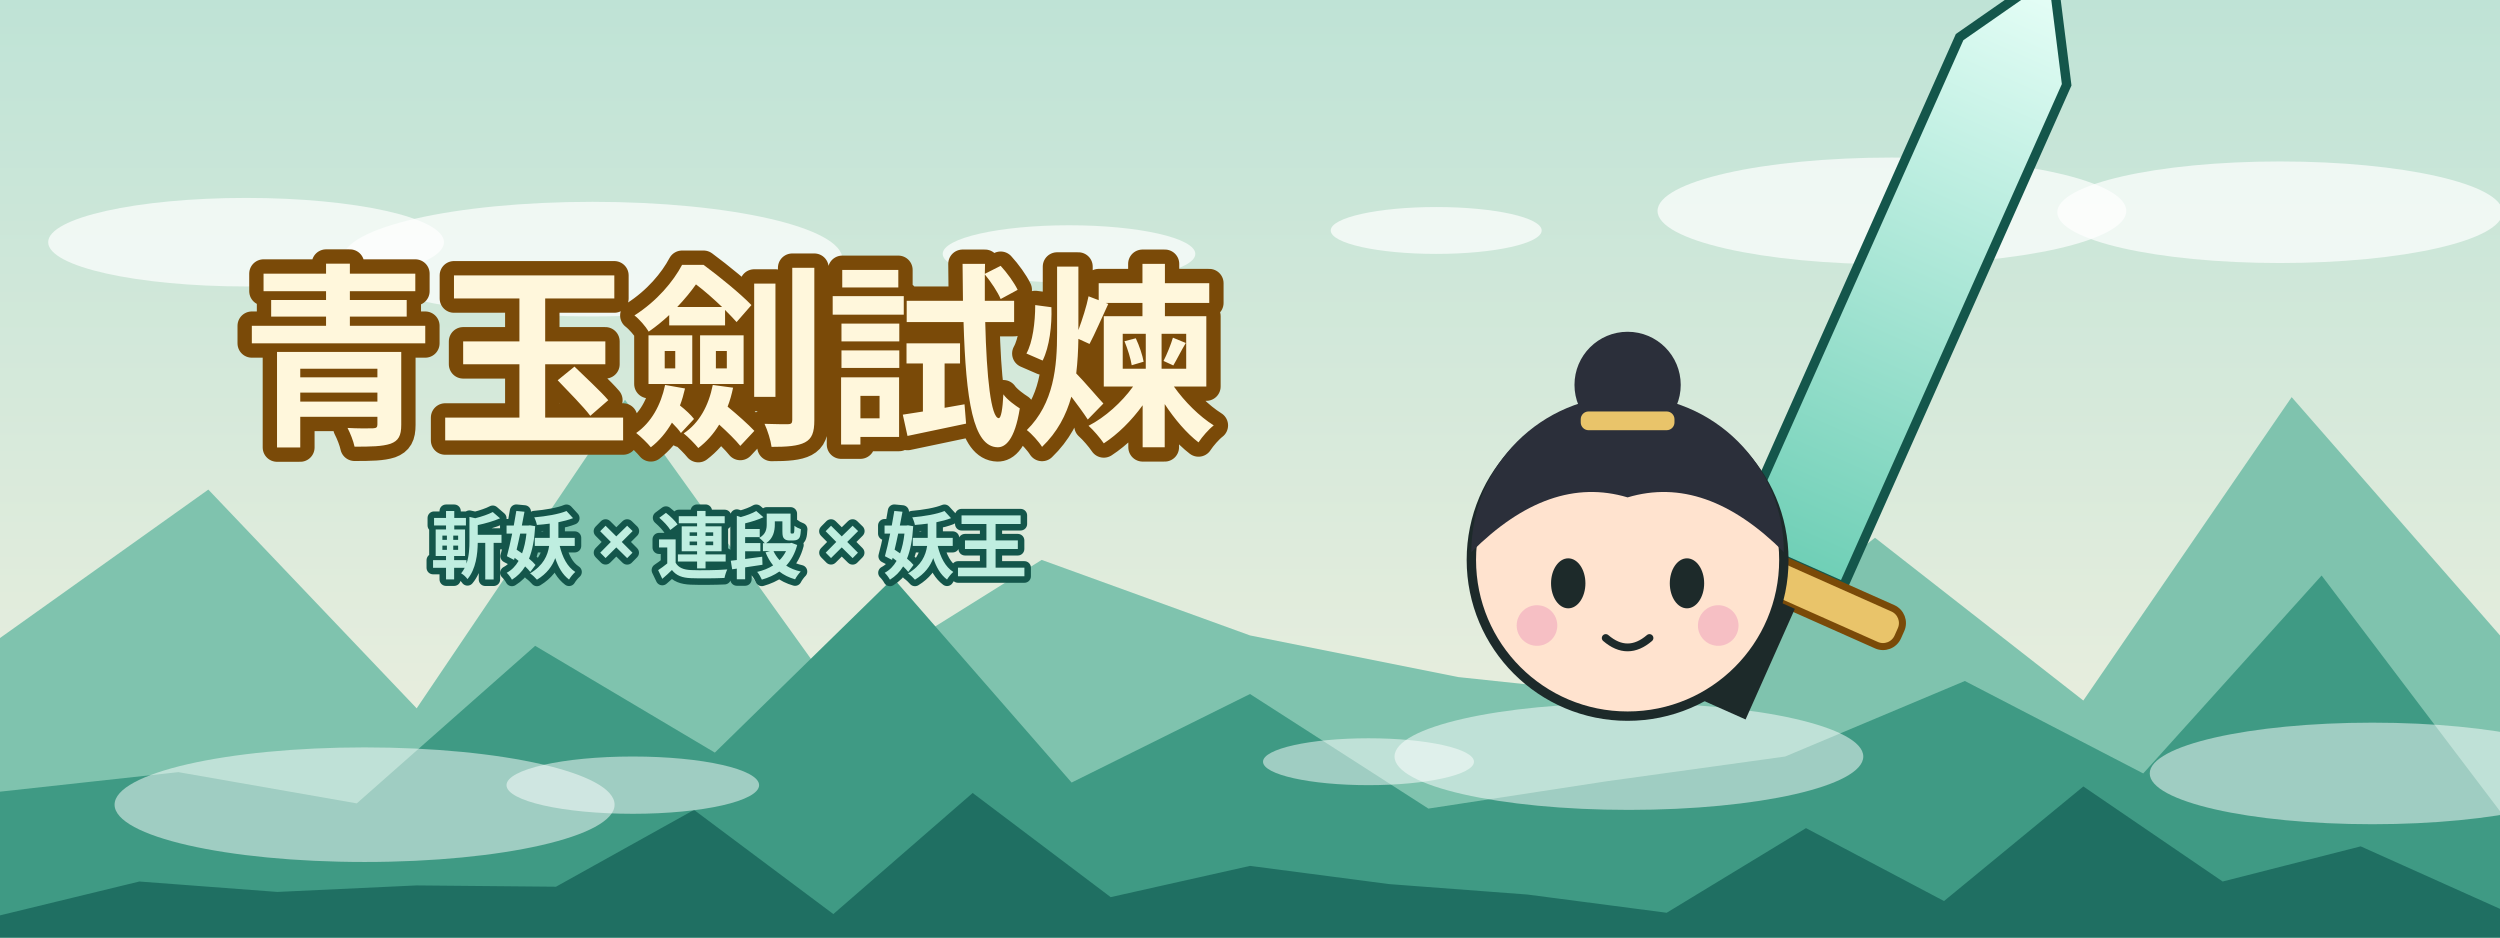
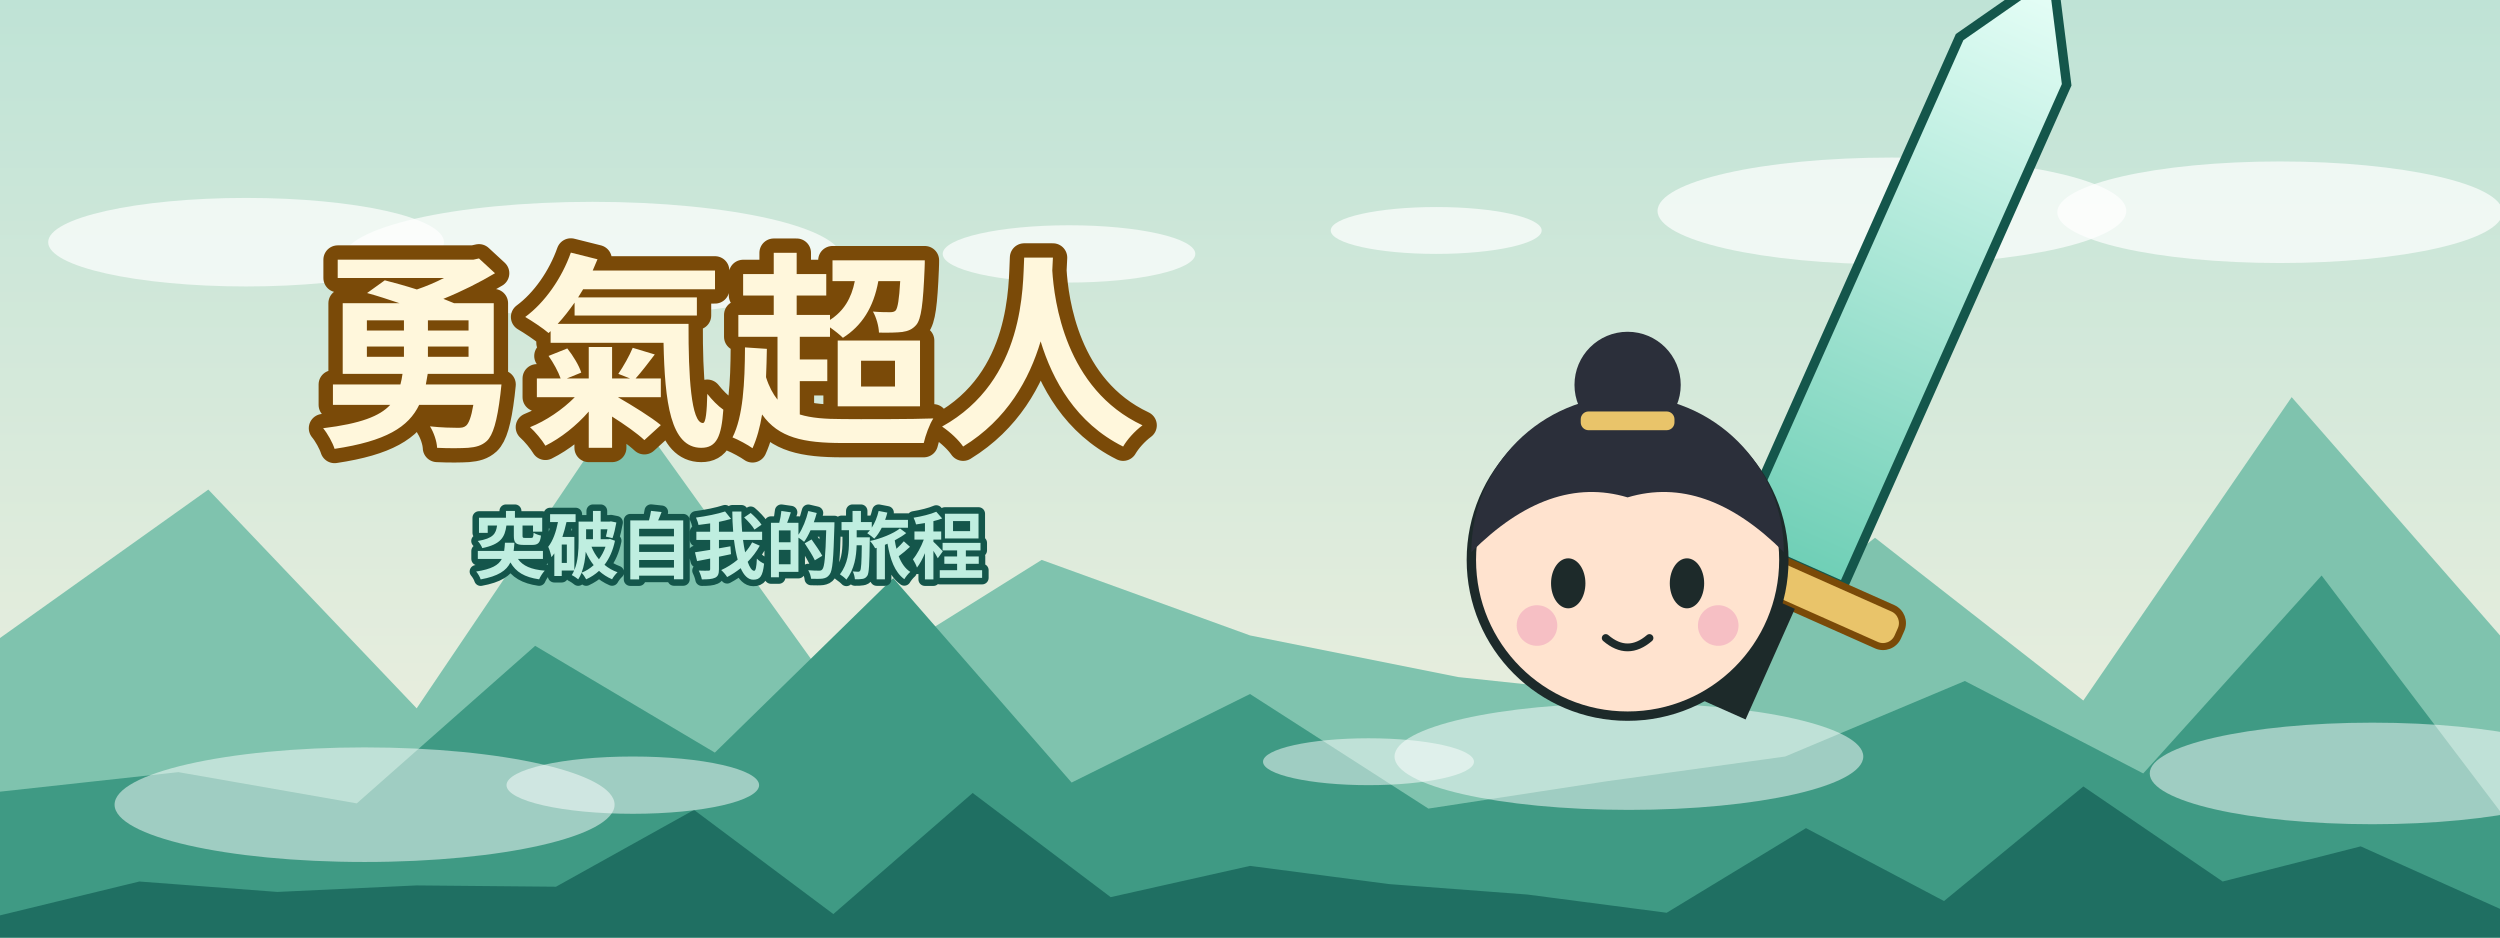
<svg xmlns="http://www.w3.org/2000/svg" viewBox="0 0 1920 720" width="1920" height="720">
  <defs>
    <radialGradient id="gJade" cx="40%" cy="32%" r="75%">
      <stop offset="0" stop-color="#3fd0a9" />
      <stop offset="1" stop-color="#14564b" />
    </radialGradient>
    <radialGradient id="gRed" cx="40%" cy="32%" r="75%">
      <stop offset="0" stop-color="#ff9a7a" />
      <stop offset="1" stop-color="#a3271f" />
    </radialGradient>
    <radialGradient id="gBlue" cx="40%" cy="32%" r="75%">
      <stop offset="0" stop-color="#9fd4ff" />
      <stop offset="1" stop-color="#1f5fa3" />
    </radialGradient>
    <radialGradient id="gGold" cx="40%" cy="32%" r="75%">
      <stop offset="0" stop-color="#ffe08a" />
      <stop offset="1" stop-color="#b06a00" />
    </radialGradient>
    <radialGradient id="gDark" cx="40%" cy="32%" r="75%">
      <stop offset="0" stop-color="#2c4a45" />
      <stop offset="1" stop-color="#0d1b1a" />
    </radialGradient>
    <radialGradient id="gPurple" cx="40%" cy="32%" r="75%">
      <stop offset="0" stop-color="#c9a2ff" />
      <stop offset="1" stop-color="#4a2a8a" />
    </radialGradient>
    <linearGradient id="lGold" x1="0" y1="0" x2="0" y2="1">
      <stop offset="0" stop-color="#fff3c4" />
      <stop offset="1" stop-color="#e9c46a" />
    </linearGradient>
    <linearGradient id="lJade" x1="0" y1="0" x2="0" y2="1">
      <stop offset="0" stop-color="#1f6f62" />
      <stop offset="1" stop-color="#103a34" />
    </linearGradient>
    <linearGradient id="lBlade" x1="0" y1="0" x2="0" y2="1">
      <stop offset="0" stop-color="#e8fff8" />
      <stop offset="1" stop-color="#6fcfb6" />
    </linearGradient>
    <linearGradient id="lSky" x1="0" y1="0" x2="0" y2="1">
      <stop offset="0" stop-color="#bfe3d6" />
      <stop offset="1" stop-color="#f4f1e0" />
    </linearGradient>
  </defs>
  <rect width="1920" height="720" fill="url(#lSky)" />
  <ellipse cx="189" cy="186" rx="152" ry="34" fill="#fff" opacity="0.7" />
  <ellipse cx="455" cy="199" rx="192" ry="44" fill="#fff" opacity="0.7" />
  <ellipse cx="821" cy="195" rx="97" ry="22" fill="#fff" opacity="0.7" />
  <ellipse cx="1103" cy="177" rx="81" ry="18" fill="#fff" opacity="0.7" />
  <ellipse cx="1453" cy="162" rx="180" ry="41" fill="#fff" opacity="0.7" />
  <ellipse cx="1751" cy="163" rx="171" ry="39" fill="#fff" opacity="0.7" />
  <polygon points="0,720 0,490 160,376 320,544 480,307 640,530 800,430 960,488 1120,520 1280,537 1440,413 1600,538 1760,305 1920,488 1920,720" fill="#7fc3ae" />
  <polygon points="0,720 0,608 137,593 274,617 411,496 549,578 686,444 823,601 960,533 1097,621 1234,600 1371,581 1509,523 1646,594 1783,442 1920,623 1920,720" fill="#3f9a84" />
  <polygon points="0,720 0,703 107,677 213,685 320,680 427,681 533,622 640,702 747,609 853,689 960,665 1067,679 1173,687 1280,701 1387,636 1493,692 1600,604 1707,677 1813,650 1920,698 1920,720" fill="#1f6f62" />
  <ellipse cx="280" cy="618" rx="192" ry="44" fill="#fff" opacity="0.5" />
  <ellipse cx="486" cy="603" rx="97" ry="22" fill="#fff" opacity="0.5" />
  <ellipse cx="1051" cy="585" rx="81" ry="18" fill="#fff" opacity="0.5" />
  <ellipse cx="1251" cy="581" rx="180" ry="41" fill="#fff" opacity="0.5" />
  <ellipse cx="1822" cy="594" rx="171" ry="39" fill="#fff" opacity="0.5" />
  <g transform="translate(1420,330) rotate(24)">
    <polygon points="0,-384.4 45.0,-310.0 45.0,111.6 -45.0,111.6 -45.0,-310.0" fill="url(#lBlade)" stroke="#14564b" stroke-width="7.2" />
    <rect x="-99" y="111.6" width="198" height="31.0" rx="12.4" fill="#e9c46a" stroke="#7a4a08" stroke-width="5.4" />
    <rect x="-18.0" y="142.6" width="36.0" height="93.0" fill="#1d2a2a" />
  </g>
  <circle cx="1250" cy="430" r="120" fill="#ffe3cf" stroke="#1d2a2a" stroke-width="7.2" />
  <path d="M1130,424.0 A120,120 0 0 1 1370,424.0 Q1310.0,364.0 1250,382.0 Q1190.0,364.0 1130,424.0Z" fill="#2b2f3a" />
  <circle cx="1250" cy="295.6" r="40.8" fill="#2b2f3a" />
  <rect x="1214.0" y="316.0" width="72.0" height="14.4" rx="6.0" fill="#e9c46a" />
  <ellipse cx="1204.4" cy="448.0" rx="13.2" ry="19.2" fill="#1d2a2a" />
  <ellipse cx="1295.6" cy="448.0" rx="13.2" ry="19.2" fill="#1d2a2a" />
  <circle cx="1180.4" cy="480.4" r="15.6" fill="#f4b6c2" opacity=".8" />
  <circle cx="1319.6" cy="480.4" r="15.6" fill="#f4b6c2" opacity=".8" />
  <path d="M1233.2,490.0 Q1250,504.4 1266.8,490.0" fill="none" stroke="#1d2a2a" stroke-width="6.0" stroke-linecap="round" />
-   <text x="560" y="330" font-size="150" font-weight="900" text-anchor="middle" font-family="'Noto Sans TC','PingFang TC','Microsoft JhengHei',sans-serif" fill="#fff7dc" stroke="#7a4a08" stroke-width="22" paint-order="stroke" stroke-linejoin="round">青玉劍試煉</text>
-   <text x="560" y="440" font-size="56" font-weight="900" text-anchor="middle" font-family="'Noto Sans TC','PingFang TC','Microsoft JhengHei',sans-serif" fill="#bfeee0" stroke="#14564b" stroke-width="10" paint-order="stroke" stroke-linejoin="round">斬妖 × 連段 × 妖王</text>
+   <text x="560" y="330" font-size="160" font-weight="900" text-anchor="middle" font-family="'Noto Sans TC','PingFang TC','Microsoft JhengHei',sans-serif" fill="#fff7dc" stroke="#7a4a08" stroke-width="22" paint-order="stroke" stroke-linejoin="round">勇氣超人</text>
+   <text x="560" y="440" font-size="56" font-weight="900" text-anchor="middle" font-family="'Noto Sans TC','PingFang TC','Microsoft JhengHei',sans-serif" fill="#bfeee0" stroke="#14564b" stroke-width="10" paint-order="stroke" stroke-linejoin="round">突破自我的旅程</text>
</svg>
